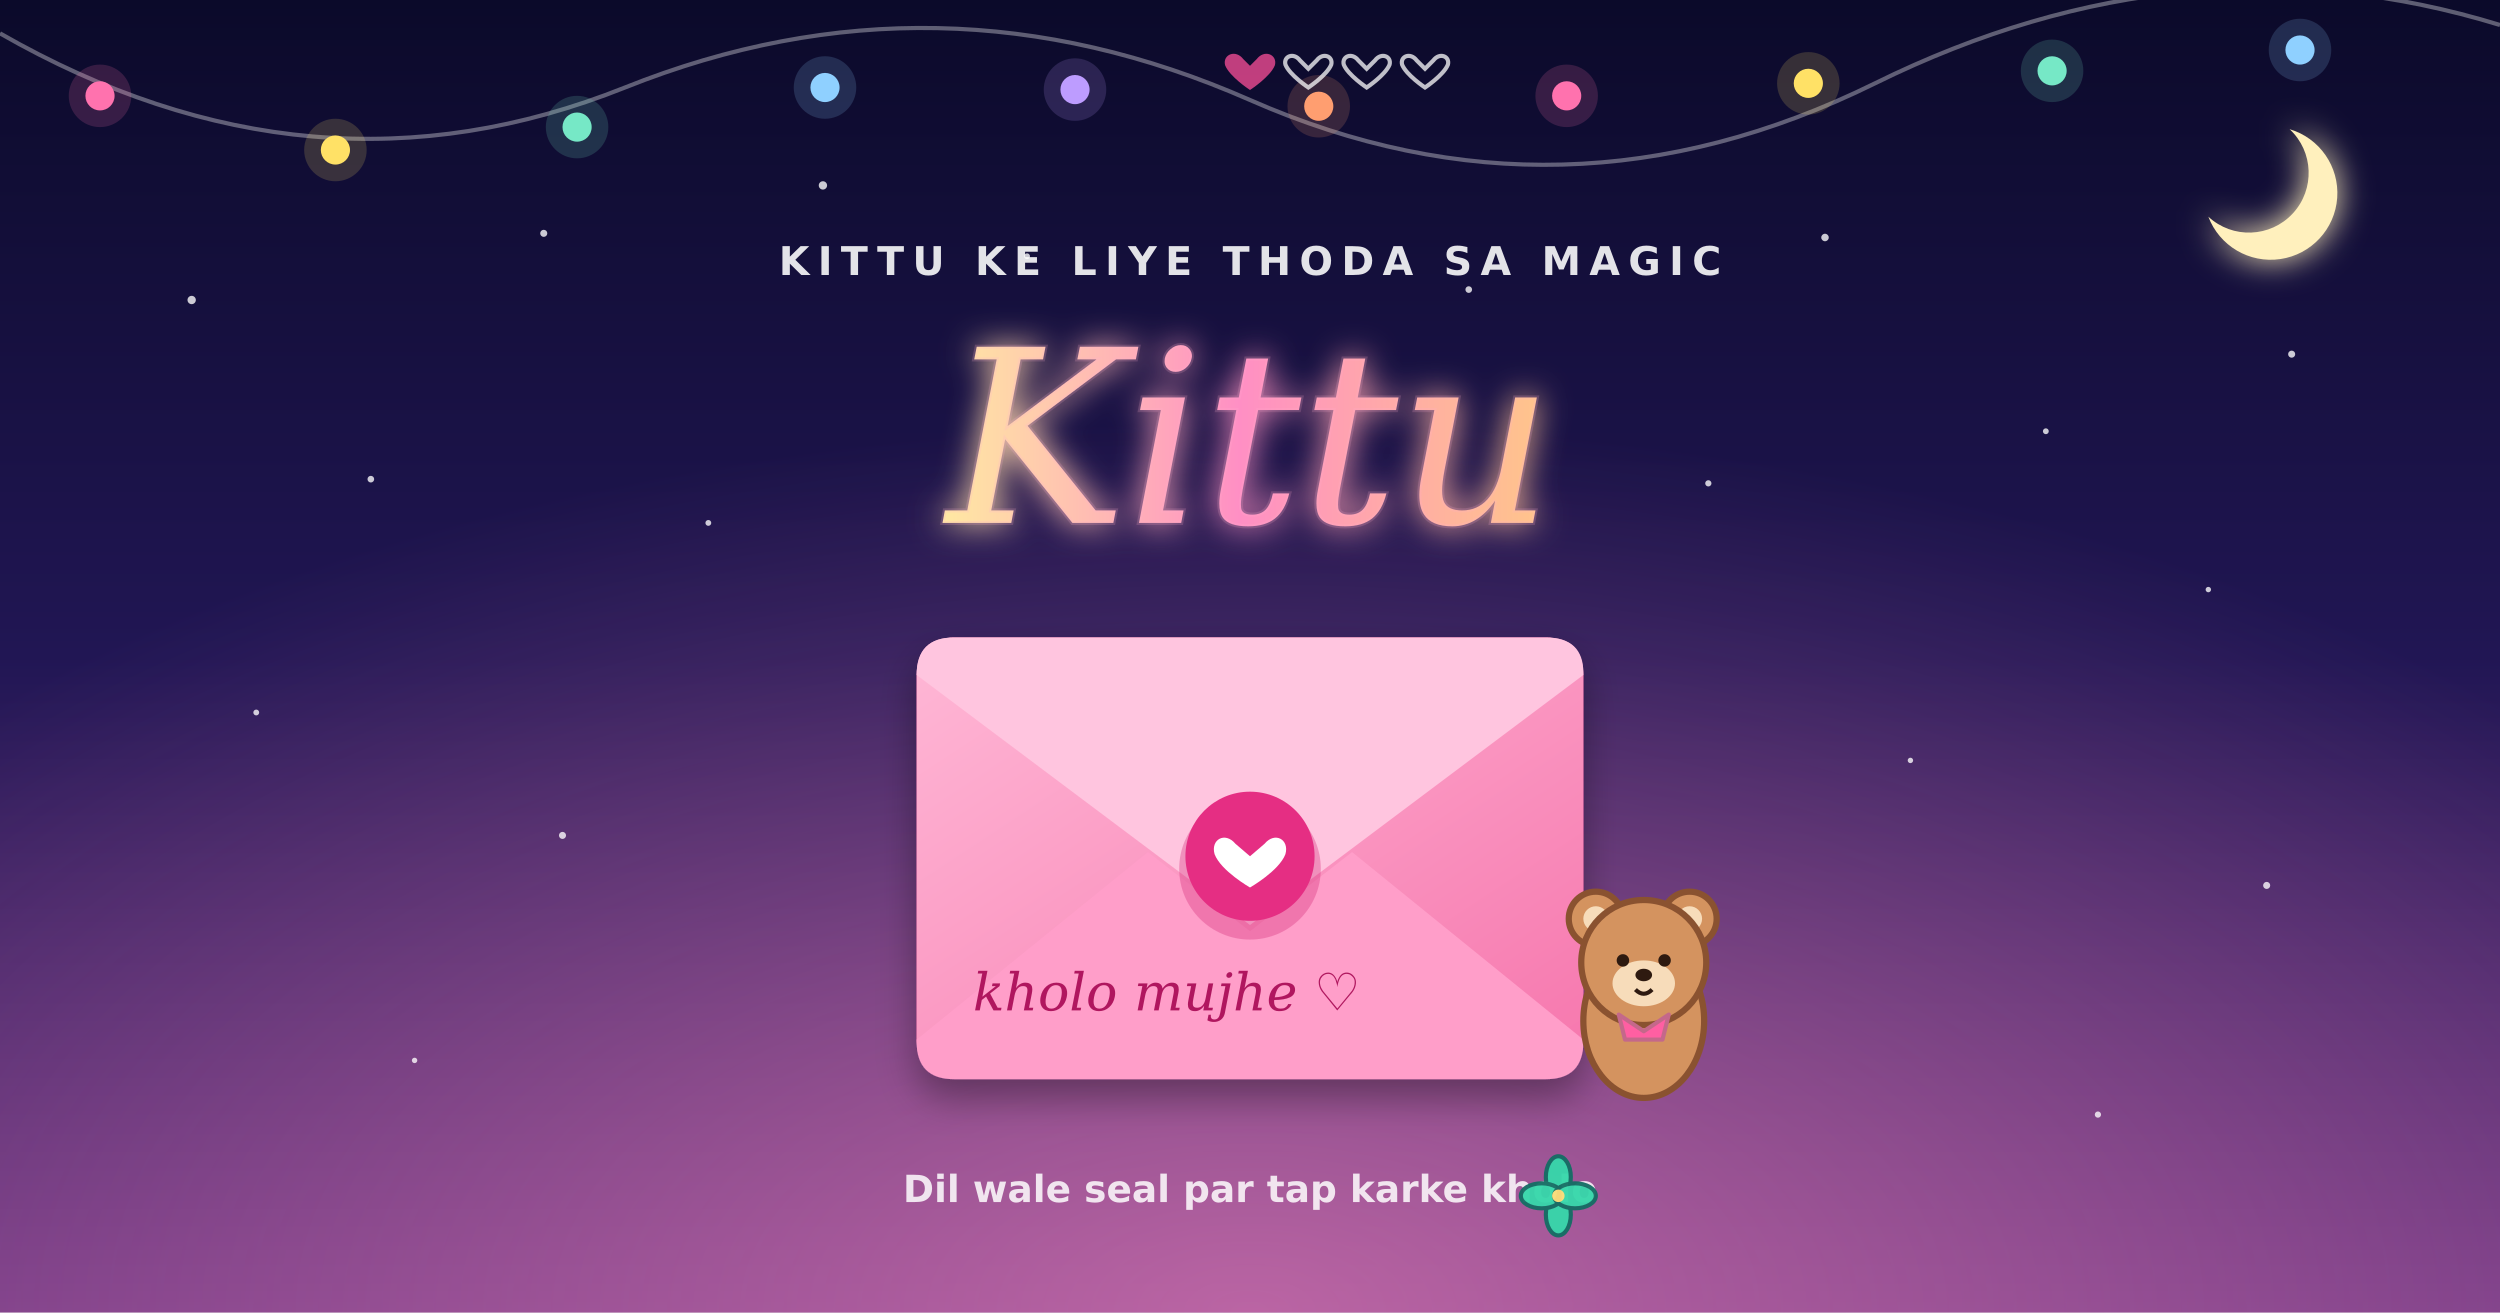
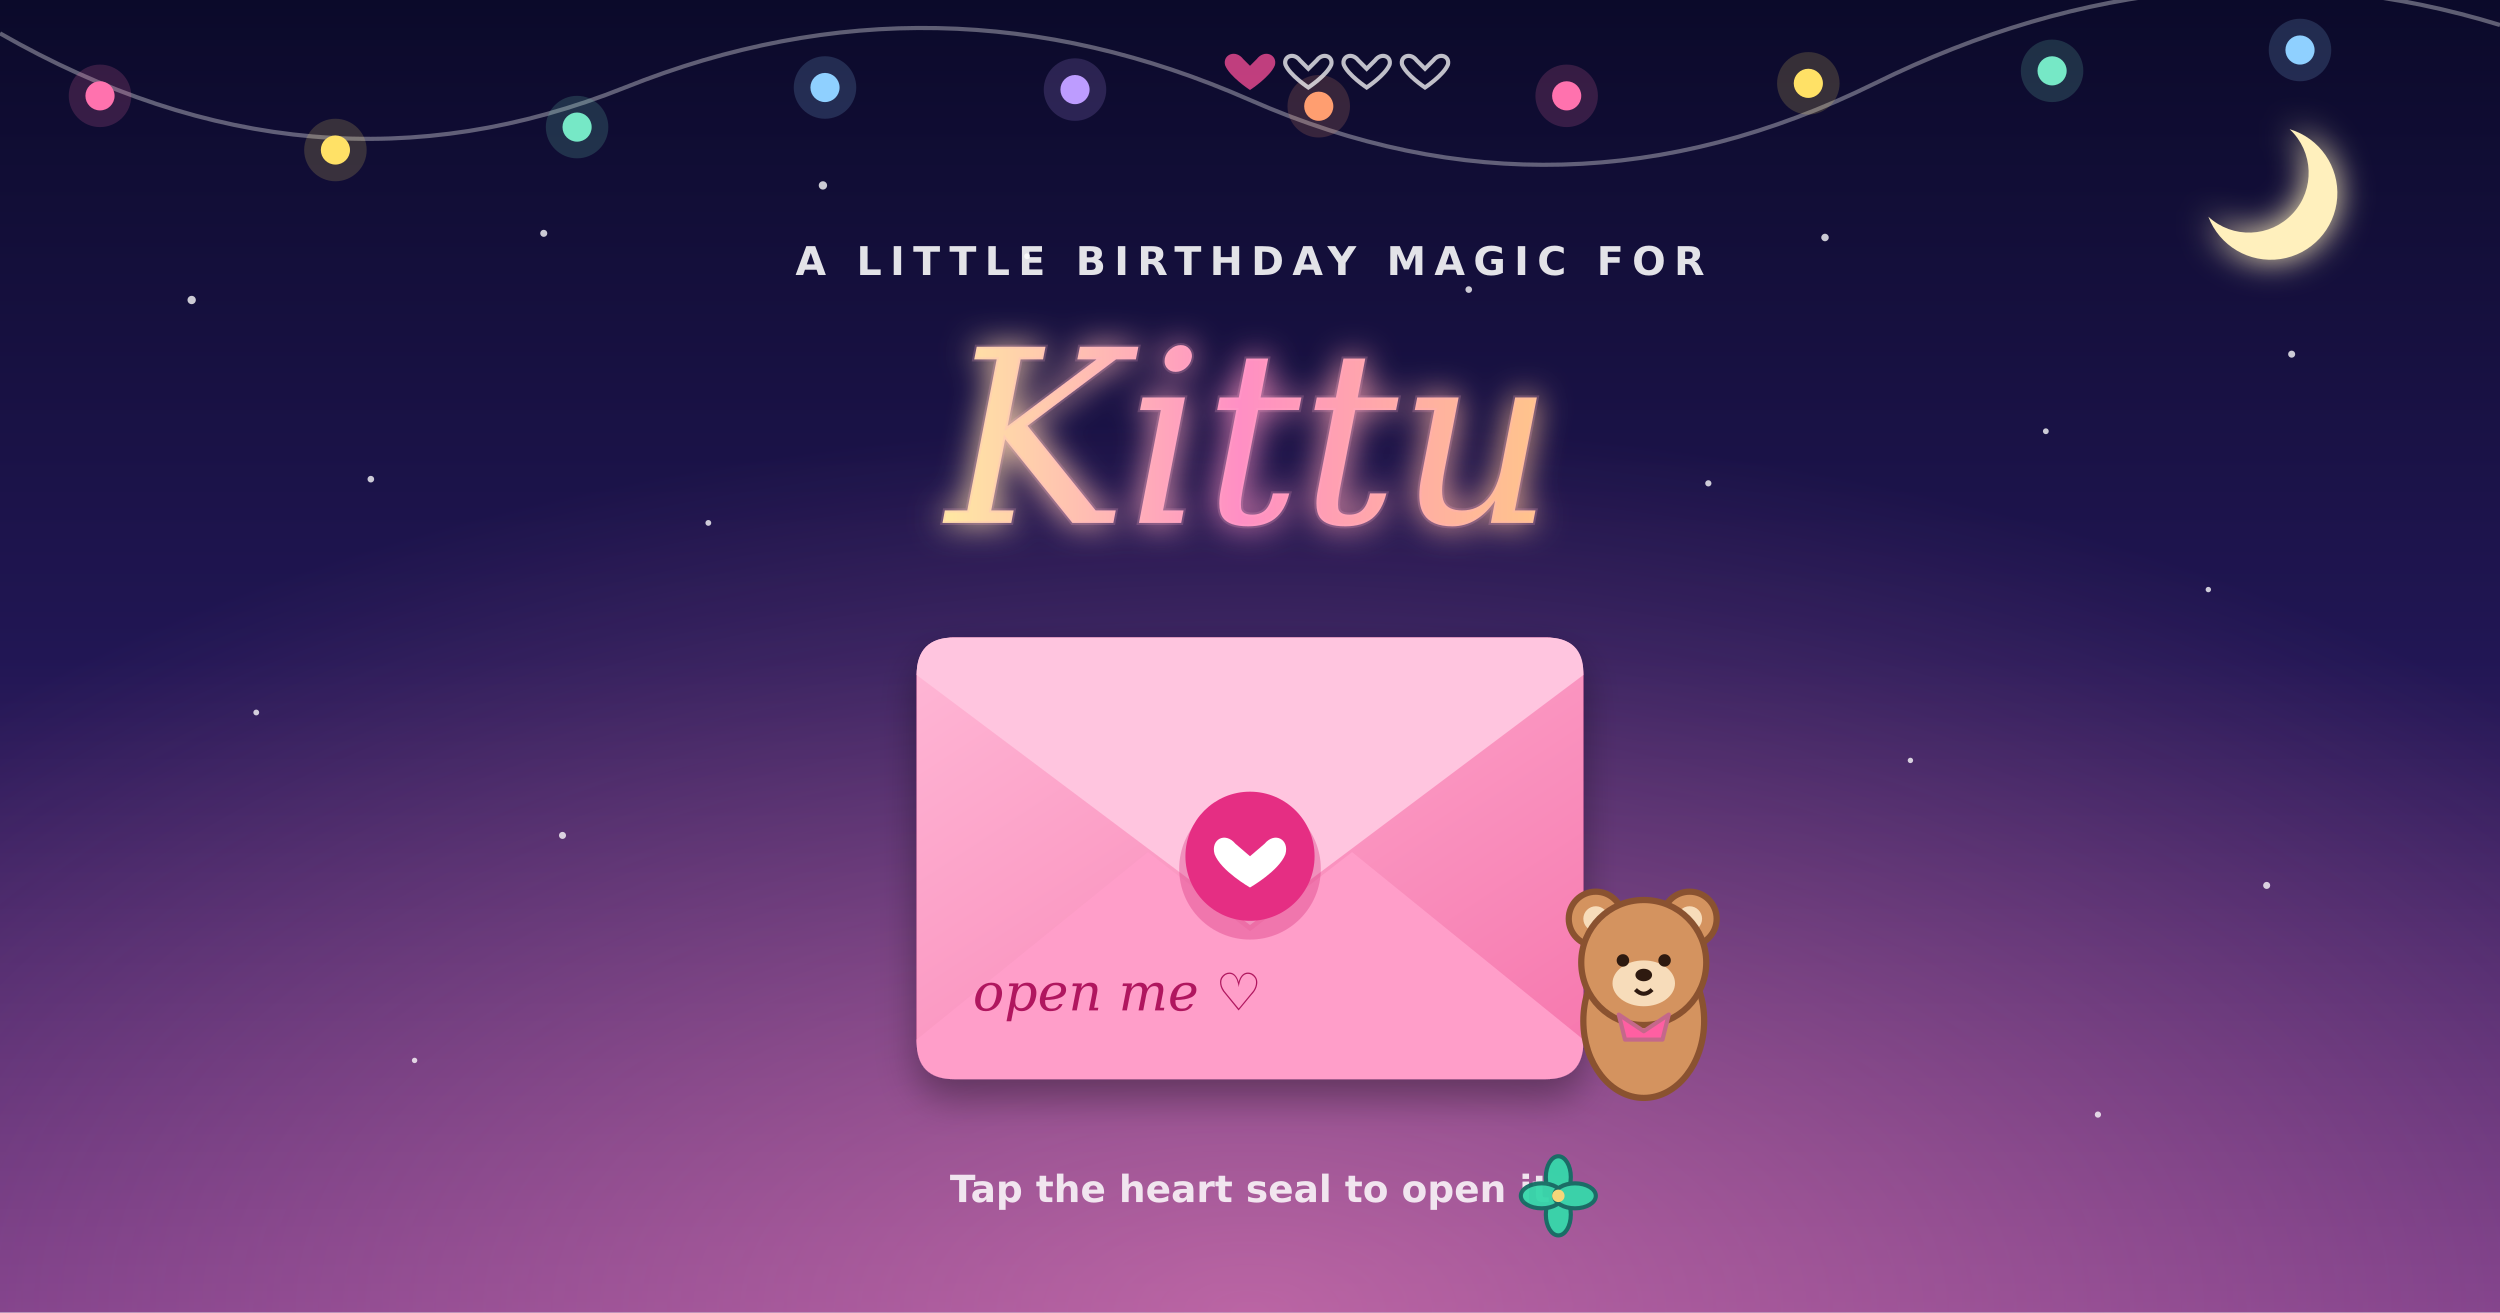
<svg xmlns="http://www.w3.org/2000/svg" width="1200" height="630" viewBox="0 0 1200 630">
  <defs>
    <linearGradient id="sky" x1="0" y1="0" x2="0" y2="1">
      <stop offset="0" stop-color="#0b0a2a" />
      <stop offset=".5" stop-color="#211654" />
      <stop offset="1" stop-color="#713984" />
    </linearGradient>
    <radialGradient id="glow" cx="50%" cy="100%" r="68%">
      <stop offset="0" stop-color="#ff8dc1" stop-opacity=".52" />
      <stop offset="1" stop-color="#ff8dc1" stop-opacity="0" />
    </radialGradient>
    <linearGradient id="name" x1="0" y1="0" x2="1" y2="0">
      <stop offset="0" stop-color="#ffe9a2" />
      <stop offset=".5" stop-color="#ff8fc4" />
      <stop offset="1" stop-color="#ffc48c" />
    </linearGradient>
    <linearGradient id="env" x1="0" y1="0" x2="1" y2="1">
      <stop offset="0" stop-color="#ffb8d6" />
      <stop offset="1" stop-color="#f676ad" />
    </linearGradient>
    <filter id="softShadow" x="-30%" y="-30%" width="160%" height="180%">
      <feGaussianBlur in="SourceAlpha" stdDeviation="9" />
      <feOffset dy="9" />
      <feComponentTransfer>
        <feFuncA type="linear" slope=".34" />
      </feComponentTransfer>
      <feMerge>
        <feMergeNode />
        <feMergeNode in="SourceGraphic" />
      </feMerge>
    </filter>
    <filter id="nameGlow" x="-40%" y="-40%" width="180%" height="180%">
      <feGaussianBlur stdDeviation="8" result="blur" />
      <feMerge>
        <feMergeNode in="blur" />
        <feMergeNode in="SourceGraphic" />
      </feMerge>
    </filter>
  </defs>
  <rect width="1200" height="630" fill="url(#sky)" />
  <rect width="1200" height="630" fill="url(#glow)" />
  <g fill="#fff" opacity=".78">
    <circle cx="92" cy="144" r="2" />
    <circle cx="178" cy="230" r="1.6" />
    <circle cx="261" cy="112" r="1.7" />
    <circle cx="340" cy="251" r="1.4" />
    <circle cx="395" cy="89" r="2" />
    <circle cx="493" cy="123" r="1.4" />
    <circle cx="705" cy="139" r="1.6" />
    <circle cx="820" cy="232" r="1.5" />
    <circle cx="876" cy="114" r="1.8" />
    <circle cx="982" cy="207" r="1.4" />
    <circle cx="1100" cy="170" r="1.7" />
    <circle cx="1060" cy="283" r="1.3" />
    <circle cx="123" cy="342" r="1.4" />
    <circle cx="270" cy="401" r="1.7" />
    <circle cx="917" cy="365" r="1.3" />
    <circle cx="1088" cy="425" r="1.7" />
    <circle cx="199" cy="509" r="1.3" />
    <circle cx="1007" cy="535" r="1.5" />
  </g>
  <g fill="#fff" opacity=".95">
    <path d="M318 164v8m-4-4h8" />
    <path d="M860 288v8m-4-4h8" />
    <path d="M100 449v7m-3.5-3.5h7" />
    <path d="M1066 330v8m-4-4h8" />
    <path d="M233 320v7m-3.5-3.5h7" />
  </g>
  <path d="M0 16 Q150 102 300 42 T600 48 T900 40 T1200 12" fill="none" stroke="#fff" stroke-opacity=".34" stroke-width="2" />
  <g>
    <circle cx="48" cy="46" r="7" fill="#ff72ae" />
    <circle cx="48" cy="46" r="15" fill="#ff72ae" opacity=".17" />
    <circle cx="161" cy="72" r="7" fill="#ffe166" />
    <circle cx="161" cy="72" r="15" fill="#ffe166" opacity=".17" />
    <circle cx="277" cy="61" r="7" fill="#76e8c6" />
    <circle cx="277" cy="61" r="15" fill="#76e8c6" opacity=".17" />
    <circle cx="396" cy="42" r="7" fill="#8fd0ff" />
    <circle cx="396" cy="42" r="15" fill="#8fd0ff" opacity=".17" />
    <circle cx="516" cy="43" r="7" fill="#bd9cff" />
    <circle cx="516" cy="43" r="15" fill="#bd9cff" opacity=".17" />
    <circle cx="633" cy="51" r="7" fill="#ff9e70" />
    <circle cx="633" cy="51" r="15" fill="#ff9e70" opacity=".17" />
    <circle cx="752" cy="46" r="7" fill="#ff72ae" />
    <circle cx="752" cy="46" r="15" fill="#ff72ae" opacity=".17" />
    <circle cx="868" cy="40" r="7" fill="#ffe166" />
    <circle cx="868" cy="40" r="15" fill="#ffe166" opacity=".17" />
    <circle cx="985" cy="34" r="7" fill="#76e8c6" />
    <circle cx="985" cy="34" r="15" fill="#76e8c6" opacity=".17" />
    <circle cx="1104" cy="24" r="7" fill="#8fd0ff" />
    <circle cx="1104" cy="24" r="15" fill="#8fd0ff" opacity=".17" />
  </g>
  <path d="M1060 104a32 32 0 1 0 39-42 27 27 0 1 1-39 42Z" fill="#fff0bd" filter="url(#nameGlow)" />
  <g transform="translate(600 29)" fill="none" stroke="#fff" stroke-width="2" opacity=".74">
    <path d="M0 13s-9-6-11-11c-1-4 4-6 7-2l4 4 4-4c3-4 8-2 7 2-2 5-11 11-11 11z" fill="#ff4f9a" stroke="#ff4f9a" />
    <path d="M28 13s-9-6-11-11c-1-4 4-6 7-2l4 4 4-4c3-4 8-2 7 2-2 5-11 11-11 11z" />
    <path d="M56 13s-9-6-11-11c-1-4 4-6 7-2l4 4 4-4c3-4 8-2 7 2-2 5-11 11-11 11z" />
    <path d="M84 13s-9-6-11-11c-1-4 4-6 7-2l4 4 4-4c3-4 8-2 7 2-2 5-11 11-11 11z" />
  </g>
-   <text x="600" y="132" text-anchor="middle" fill="#fff" font-family="DejaVu Sans, Arial, sans-serif" font-size="19" font-weight="700" letter-spacing="4" opacity=".88">KITTU KE LIYE THODA SA MAGIC</text>
+   <text x="600" y="132" text-anchor="middle" fill="#fff" font-family="DejaVu Sans, Arial, sans-serif" font-size="19" font-weight="700" letter-spacing="4" opacity=".88">A LITTLE BIRTHDAY MAGIC FOR</text>
  <text x="600" y="251" text-anchor="middle" fill="url(#name)" stroke="#ffacd2" stroke-opacity=".18" stroke-width="2" font-family="DejaVu Serif, Georgia, serif" font-style="italic" font-size="116" filter="url(#nameGlow)">Kittu</text>
  <g filter="url(#softShadow)">
    <rect x="440" y="306" width="320" height="211" rx="18" fill="#d94b8d" />
    <rect x="461" y="319" width="278" height="181" rx="12" fill="#fffaf4" />
    <path d="M440 324q0-18 18-18h284q18 0 18 18v175q0 18-18 18H458q-18 0-18-18z" fill="url(#env)" />
    <path d="M440 324l160 120 160-120v-1q0-17-18-17H458q-18 0-18 18z" fill="#ffc5df" />
    <path d="M440 499l111-90 49 38 49-38 111 90v1q0 18-18 18H458q-18 0-18-18z" fill="#ff9ec9" />
-     <text x="467" y="485" fill="#b0185f" font-family="DejaVu Serif, Georgia, serif" font-size="25" font-style="italic">kholo mujhe ♡</text>
+     <text x="467" y="485" fill="#b0185f" font-family="DejaVu Serif, Georgia, serif" font-size="25" font-style="italic">open me ♡</text>
  </g>
  <circle cx="600" cy="417" r="34" fill="#d42a78" opacity=".34" />
  <circle cx="600" cy="411" r="31" fill="#e52e83" />
  <path d="M600 426s-14-8-17-16c-2-7 5-11 10-5l7 6 7-6c5-6 12-2 10 5-3 8-17 16-17 16z" fill="#fff" />
  <g transform="translate(758 433)" stroke="#8a5230" stroke-width="3" stroke-linejoin="round">
    <circle cx="8" cy="8" r="13" fill="#d4935f" />
    <circle cx="53" cy="8" r="13" fill="#d4935f" />
    <circle cx="8" cy="8" r="6" fill="#f7dcba" stroke="none" />
    <circle cx="53" cy="8" r="6" fill="#f7dcba" stroke="none" />
    <ellipse cx="31" cy="57" rx="29" ry="37" fill="#d4935f" />
    <circle cx="31" cy="29" r="30" fill="#d4935f" />
    <ellipse cx="31" cy="39" rx="15" ry="11" fill="#f7dcba" stroke="none" />
    <circle cx="21" cy="28" r="3" fill="#2e1a10" stroke="none" />
    <circle cx="41" cy="28" r="3" fill="#2e1a10" stroke="none" />
    <ellipse cx="31" cy="35" rx="4" ry="3" fill="#2e1a10" stroke="none" />
    <path d="M27 42q4 4 8 0" fill="none" stroke="#2e1a10" stroke-width="2" />
    <path d="M19 54l12 8 12-8-3 12H22z" fill="#ff5fa2" stroke="#c4688a" stroke-width="2" />
  </g>
-   <text x="600" y="577" text-anchor="middle" fill="#fff" font-family="DejaVu Sans, Arial, sans-serif" font-size="18" font-weight="600" opacity=".84">Dil wale seal par tap karke kholo</text>
+   <text x="600" y="577" text-anchor="middle" fill="#fff" font-family="DejaVu Sans, Arial, sans-serif" font-size="18" font-weight="600" opacity=".84">Tap the heart seal to open it</text>
  <g transform="translate(748 574)" fill="#35d7aa" stroke="#146d64" stroke-width="2" opacity=".95">
    <ellipse cx="0" cy="-9" rx="6" ry="10" />
    <ellipse cx="0" cy="9" rx="6" ry="10" />
    <ellipse cx="-8" cy="0" rx="10" ry="6" />
    <ellipse cx="8" cy="0" rx="10" ry="6" />
    <circle r="3" fill="#f9dc78" stroke="none" />
  </g>
</svg>
